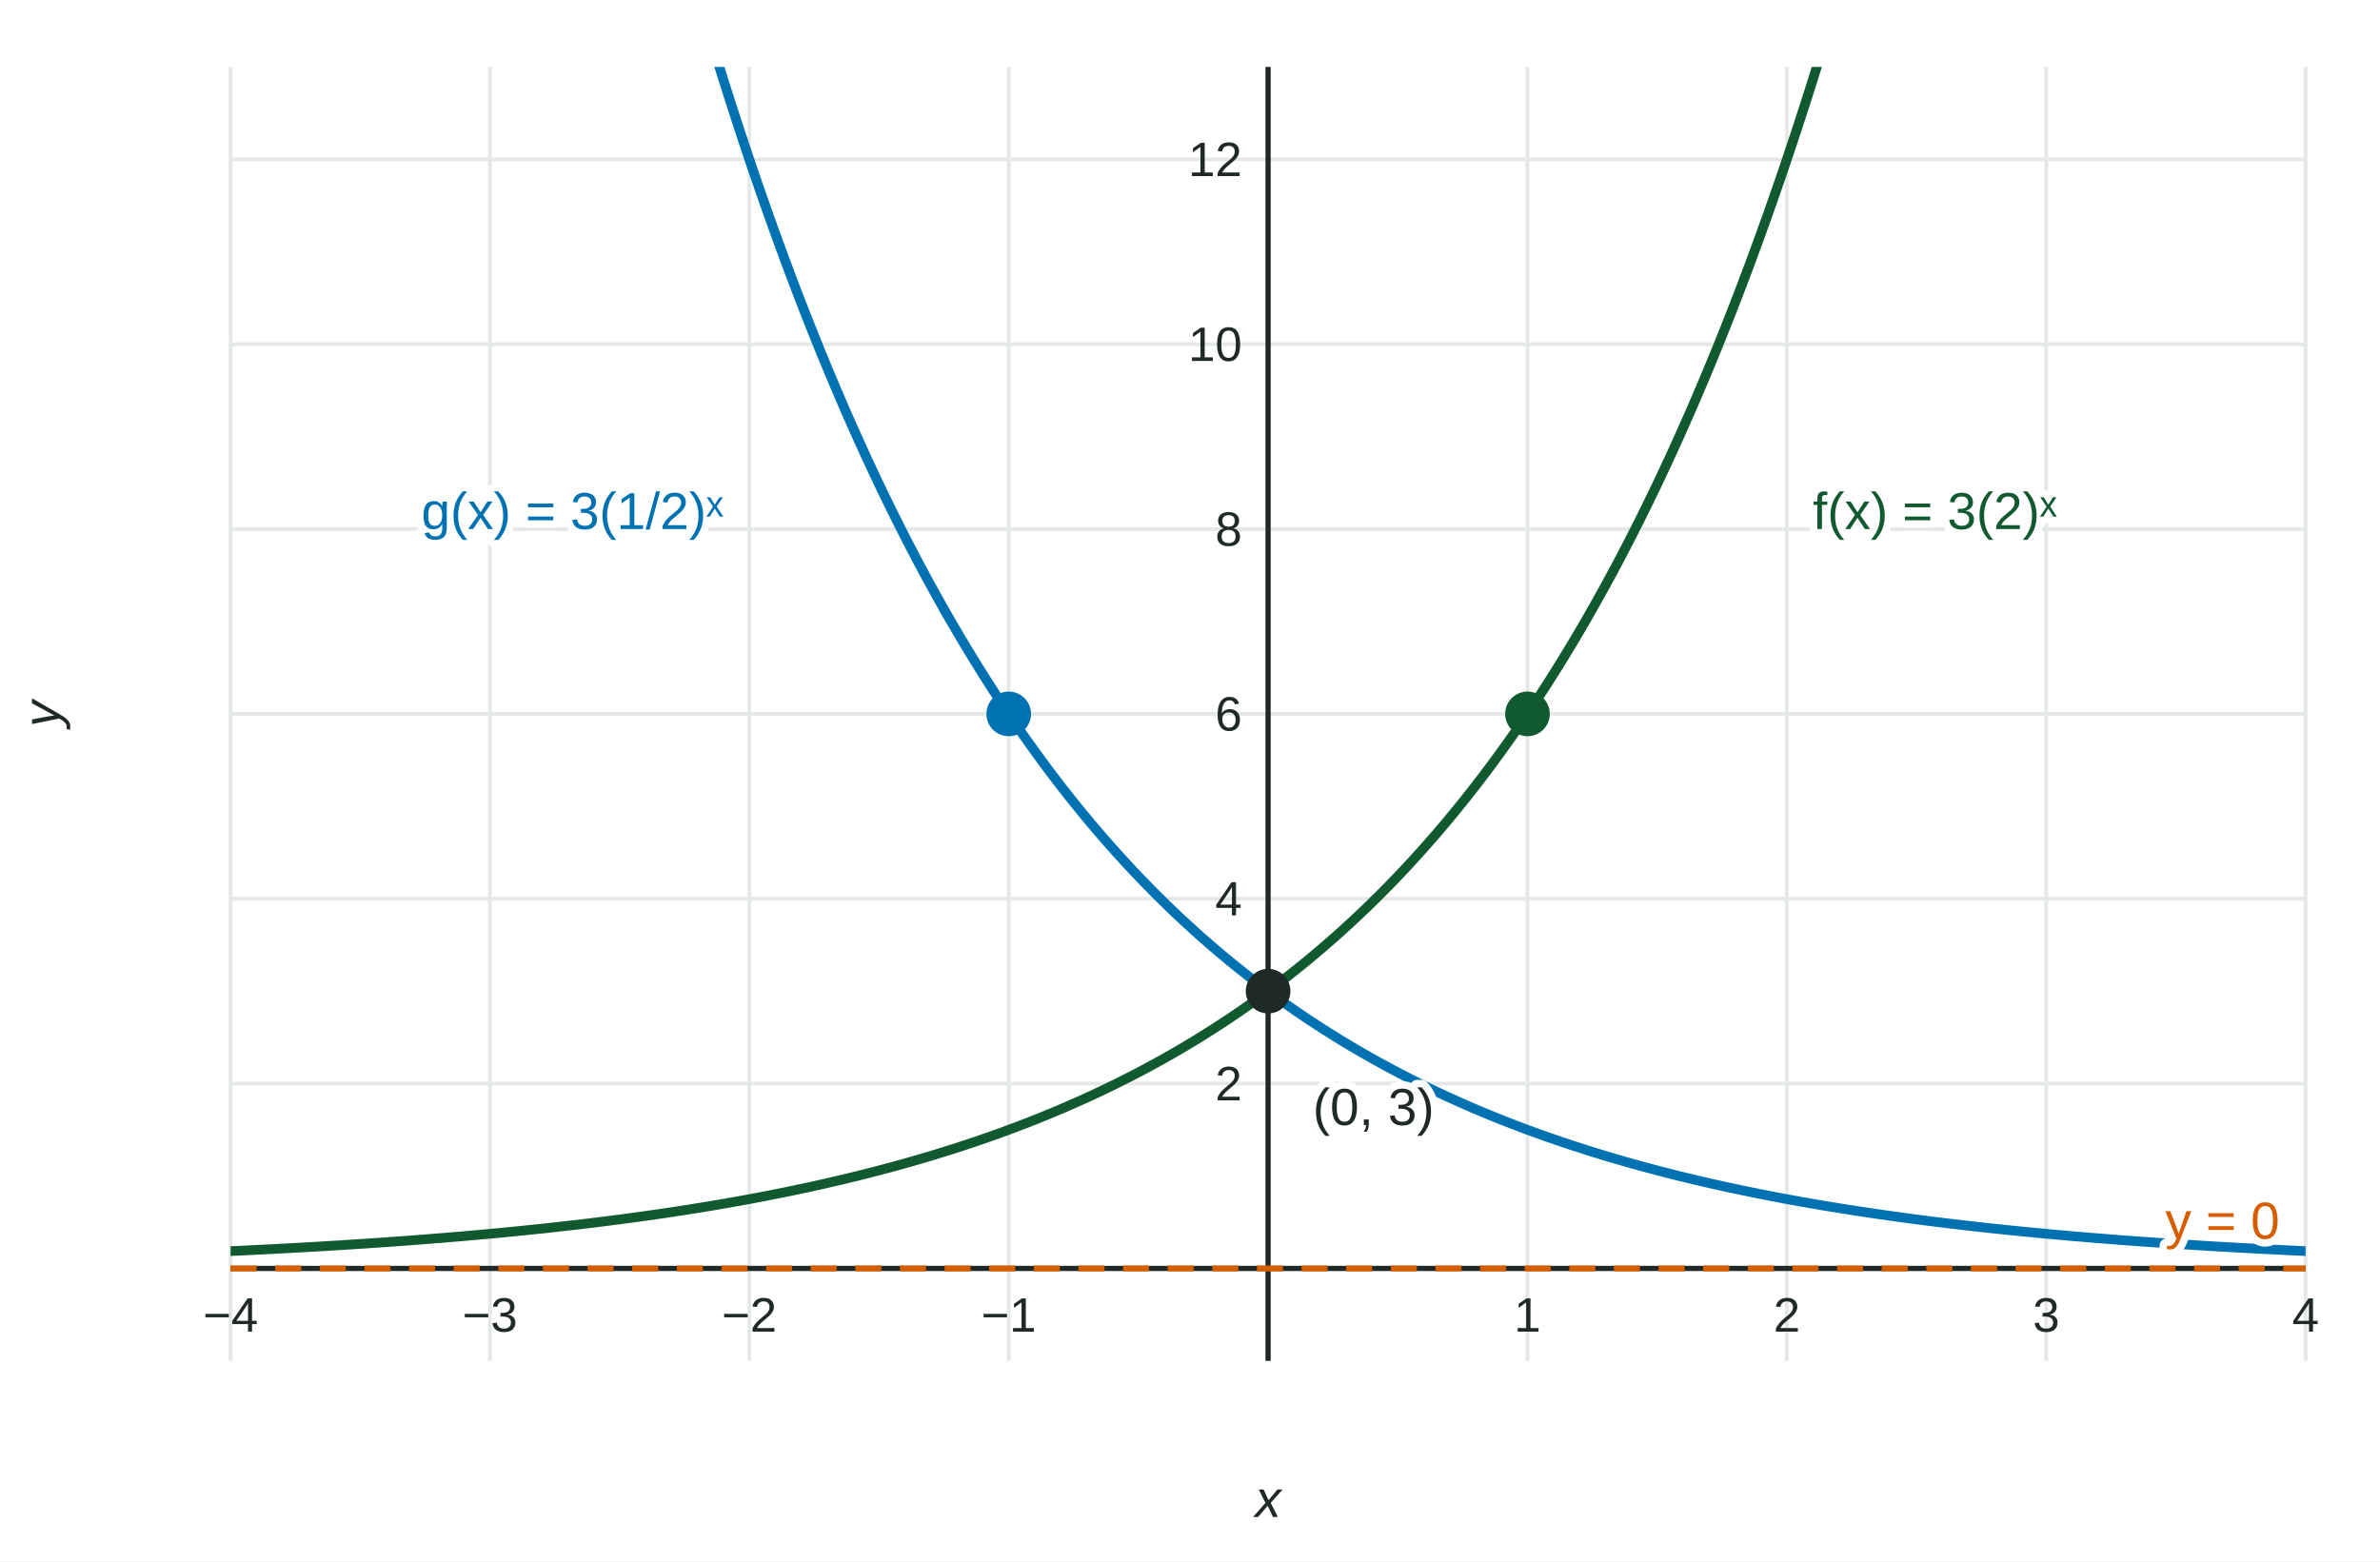
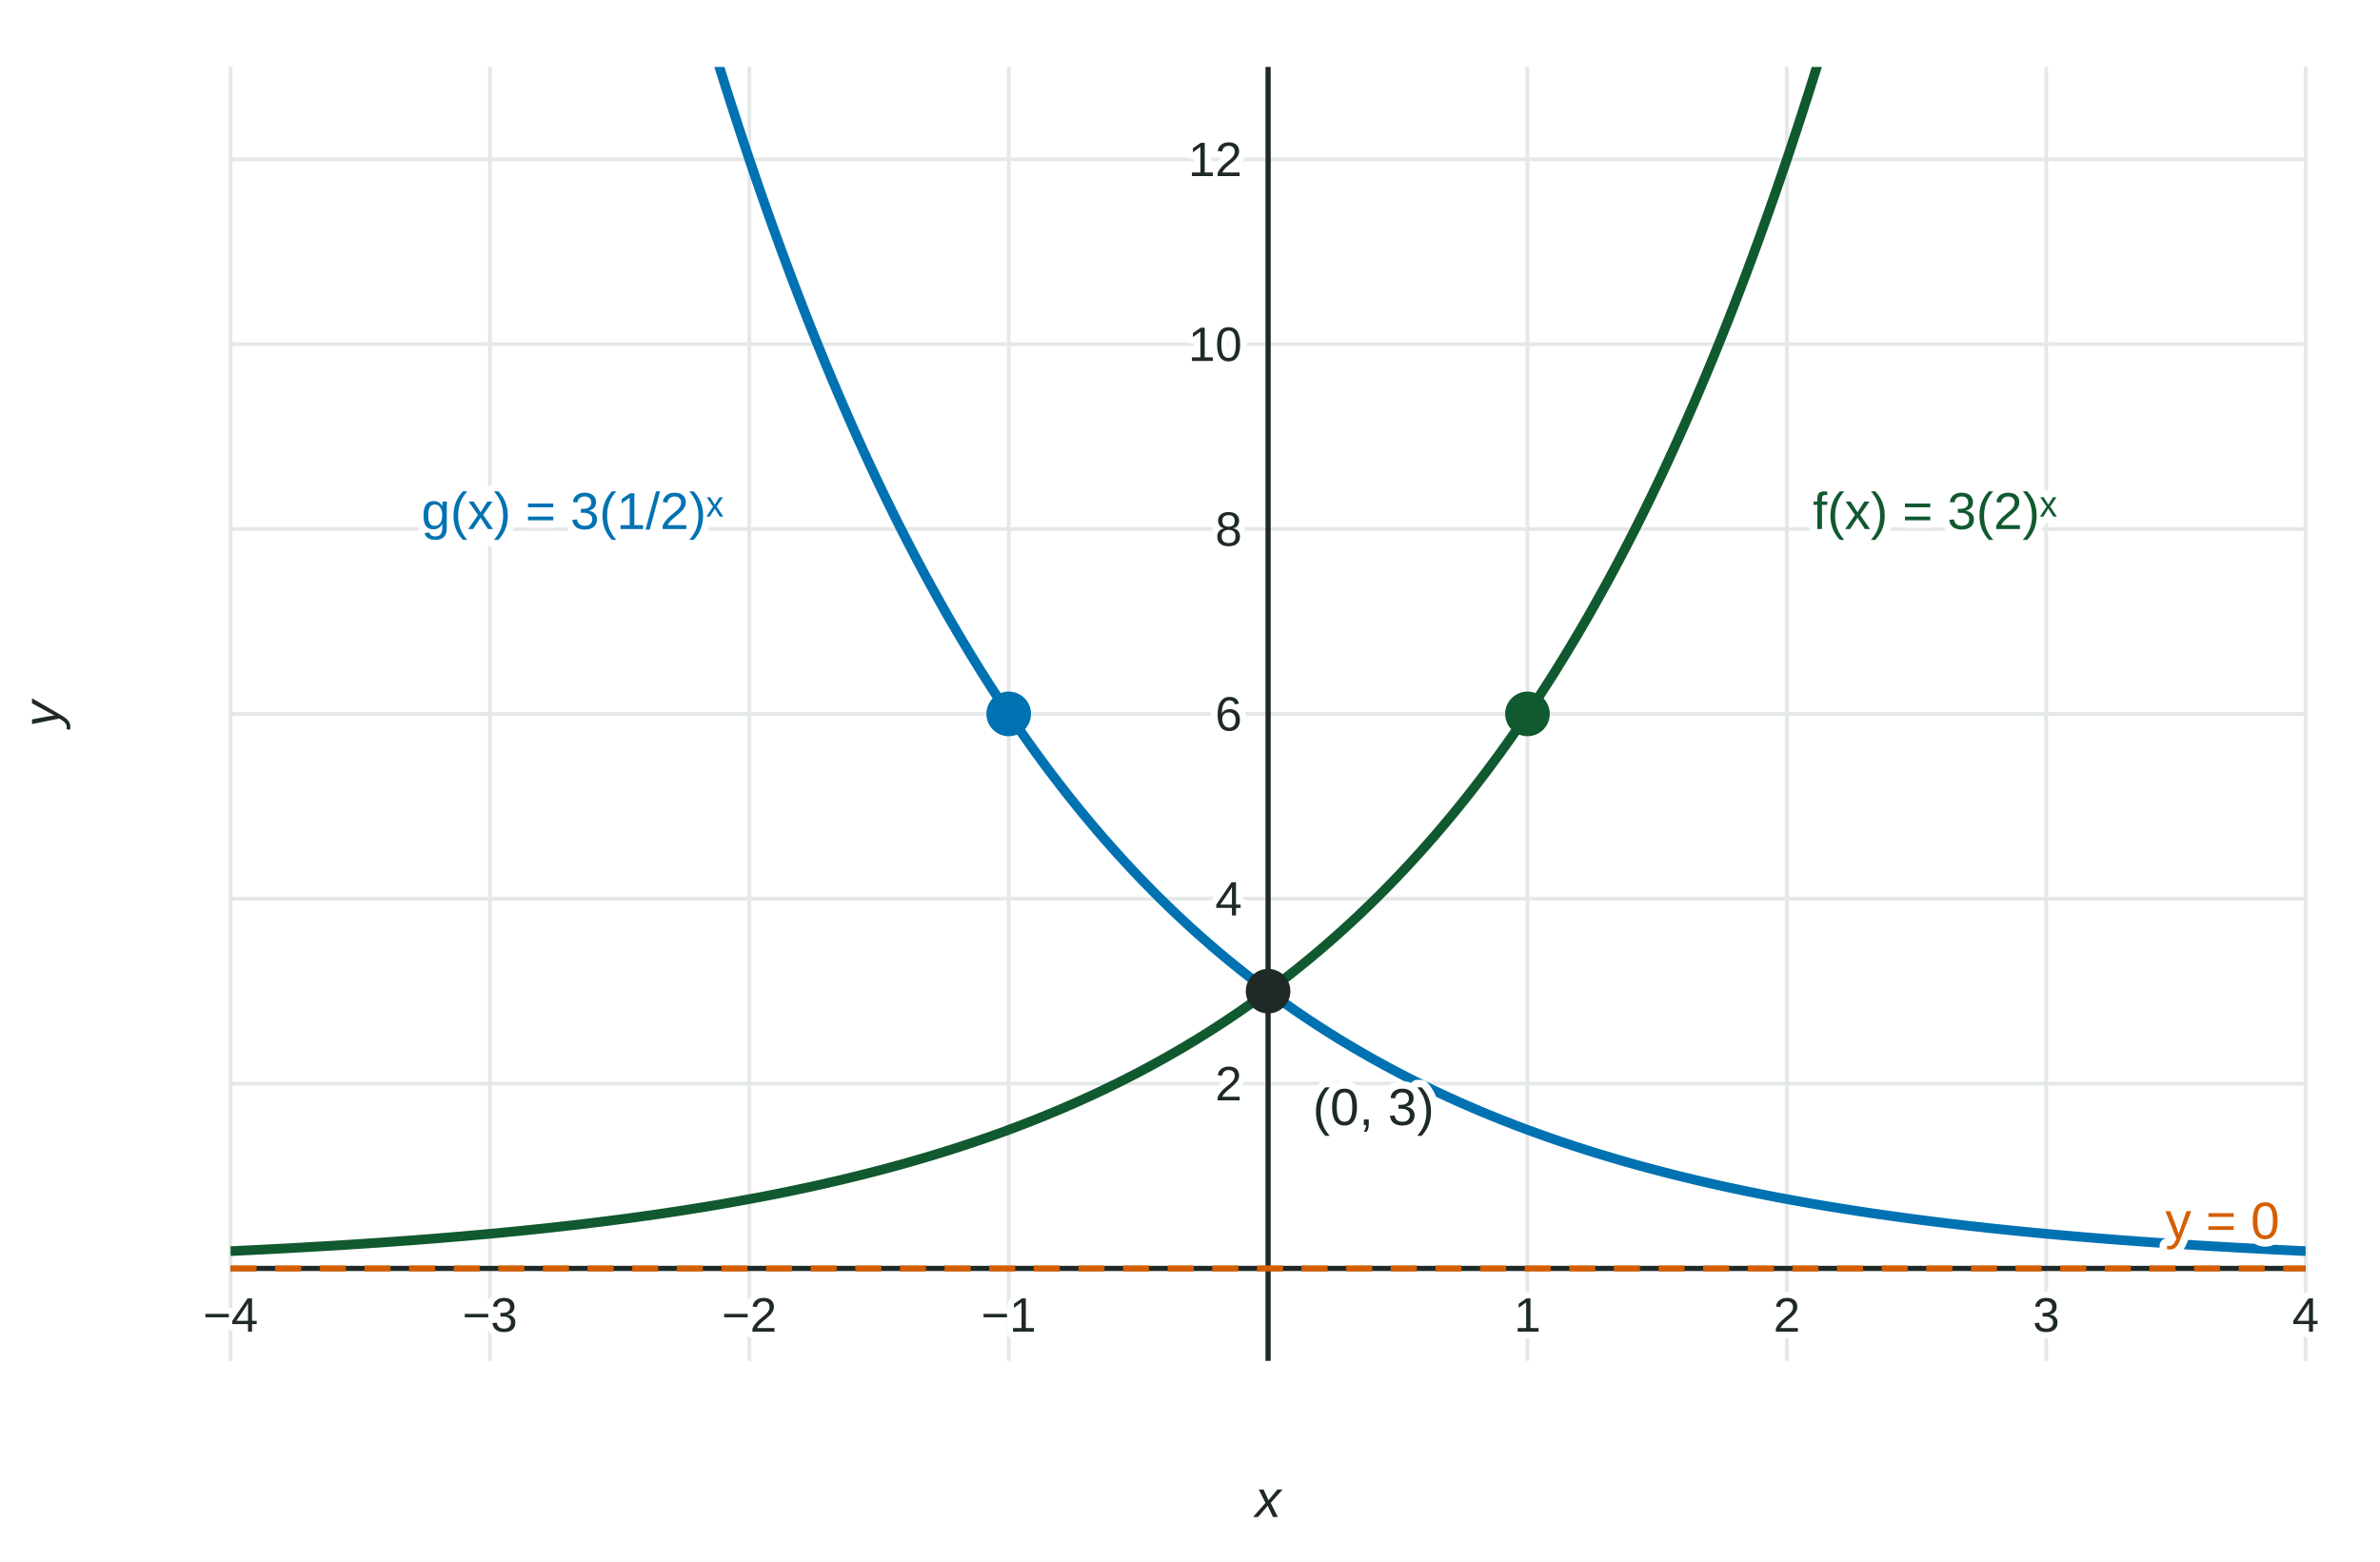
<svg xmlns="http://www.w3.org/2000/svg" width="640" height="420" viewBox="0 0 640 420" role="img" aria-labelledby="t d" font-family="Arial, Helvetica, sans-serif">
  <rect width="640" height="420" fill="#FFFFFF" />
  <clipPath id="c">
    <rect x="62" y="18" width="558" height="348" />
  </clipPath>
  <line x1="62" y1="18" x2="62" y2="366" stroke="#E4E8E6" stroke-width="1" />
  <line x1="131.75" y1="18" x2="131.75" y2="366" stroke="#E4E8E6" stroke-width="1" />
  <line x1="201.5" y1="18" x2="201.5" y2="366" stroke="#E4E8E6" stroke-width="1" />
  <line x1="271.25" y1="18" x2="271.25" y2="366" stroke="#E4E8E6" stroke-width="1" />
  <line x1="341" y1="18" x2="341" y2="366" stroke="#E4E8E6" stroke-width="1" />
  <line x1="410.75" y1="18" x2="410.75" y2="366" stroke="#E4E8E6" stroke-width="1" />
  <line x1="480.5" y1="18" x2="480.5" y2="366" stroke="#E4E8E6" stroke-width="1" />
  <line x1="550.25" y1="18" x2="550.25" y2="366" stroke="#E4E8E6" stroke-width="1" />
  <line x1="620" y1="18" x2="620" y2="366" stroke="#E4E8E6" stroke-width="1" />
  <line x1="62" y1="341.14" x2="620" y2="341.14" stroke="#E4E8E6" stroke-width="1" />
  <line x1="62" y1="291.43" x2="620" y2="291.43" stroke="#E4E8E6" stroke-width="1" />
  <line x1="62" y1="241.71" x2="620" y2="241.71" stroke="#E4E8E6" stroke-width="1" />
  <line x1="62" y1="192" x2="620" y2="192" stroke="#E4E8E6" stroke-width="1" />
  <line x1="62" y1="142.29" x2="620" y2="142.29" stroke="#E4E8E6" stroke-width="1" />
  <line x1="62" y1="92.57" x2="620" y2="92.57" stroke="#E4E8E6" stroke-width="1" />
  <line x1="62" y1="42.86" x2="620" y2="42.86" stroke="#E4E8E6" stroke-width="1" />
  <line x1="62" y1="341.14" x2="620" y2="341.14" stroke="#1F2A28" stroke-width="1.4" />
  <line x1="341" y1="18" x2="341" y2="366" stroke="#1F2A28" stroke-width="1.4" />
-   <text x="62" y="358.14" font-size="13" fill="#1F2A28" text-anchor="middle">−4</text>
-   <text x="131.75" y="358.14" font-size="13" fill="#1F2A28" text-anchor="middle">−3</text>
-   <text x="201.5" y="358.14" font-size="13" fill="#1F2A28" text-anchor="middle">−2</text>
-   <text x="271.25" y="358.14" font-size="13" fill="#1F2A28" text-anchor="middle">−1</text>
-   <text x="410.75" y="358.14" font-size="13" fill="#1F2A28" text-anchor="middle">1</text>
-   <text x="480.5" y="358.14" font-size="13" fill="#1F2A28" text-anchor="middle">2</text>
-   <text x="550.25" y="358.14" font-size="13" fill="#1F2A28" text-anchor="middle">3</text>
-   <text x="620" y="358.14" font-size="13" fill="#1F2A28" text-anchor="middle">4</text>
-   <text x="334" y="295.93" font-size="13" fill="#1F2A28" text-anchor="end">2</text>
-   <text x="334" y="246.21" font-size="13" fill="#1F2A28" text-anchor="end">4</text>
-   <text x="334" y="196.5" font-size="13" fill="#1F2A28" text-anchor="end">6</text>
-   <text x="334" y="146.79" font-size="13" fill="#1F2A28" text-anchor="end">8</text>
-   <text x="334" y="97.07" font-size="13" fill="#1F2A28" text-anchor="end">10</text>
-   <text x="334" y="47.36" font-size="13" fill="#1F2A28" text-anchor="end">12</text>
  <text x="341" y="408" font-size="14" fill="#1F2A28" text-anchor="middle" font-style="italic">x</text>
  <text transform="translate(16 192) rotate(-90)" font-size="14" fill="#1F2A28" text-anchor="middle" font-style="italic">y</text>
  <g clip-path="url(#c)">
    <line x1="62" y1="341.14" x2="620" y2="341.14" stroke="#D55E00" stroke-width="1.6" stroke-dasharray="7 5" />
    <polyline points="62,336.48 62.93,336.44 63.86,336.4 64.79,336.35 65.72,336.31 66.65,336.26 67.58,336.22 68.51,336.17 69.44,336.12 70.37,336.08 71.3,336.03 72.23,335.98 73.16,335.94 74.09,335.89 75.02,335.84 75.95,335.79 76.88,335.74 77.81,335.69 78.74,335.64 79.67,335.59 80.6,335.54 81.53,335.48 82.46,335.43 83.39,335.38 84.32,335.32 85.25,335.27 86.18,335.22 87.11,335.16 88.04,335.11 88.97,335.05 89.9,334.99 90.83,334.94 91.76,334.88 92.69,334.82 93.62,334.76 94.55,334.7 95.48,334.64 96.41,334.58 97.34,334.52 98.27,334.46 99.2,334.4 100.13,334.33 101.06,334.27 101.99,334.21 102.92,334.14 103.85,334.08 104.78,334.01 105.71,333.95 106.64,333.88 107.57,333.81 108.5,333.74 109.43,333.68 110.36,333.61 111.29,333.54 112.22,333.47 113.15,333.39 114.08,333.32 115.01,333.25 115.94,333.18 116.87,333.1 117.8,333.03 118.73,332.95 119.66,332.88 120.59,332.8 121.52,332.72 122.45,332.64 123.38,332.57 124.31,332.49 125.24,332.41 126.17,332.32 127.1,332.24 128.03,332.16 128.96,332.08 129.89,331.99 130.82,331.91 131.75,331.82 132.68,331.73 133.61,331.65 134.54,331.56 135.47,331.47 136.4,331.38 137.33,331.29 138.26,331.2 139.19,331.11 140.12,331.01 141.05,330.92 141.98,330.82 142.91,330.73 143.84,330.63 144.77,330.53 145.7,330.44 146.63,330.34 147.56,330.24 148.49,330.13 149.42,330.03 150.35,329.93 151.28,329.82 152.21,329.72 153.14,329.61 154.07,329.51 155,329.4 155.93,329.29 156.86,329.18 157.79,329.07 158.72,328.96 159.65,328.84 160.58,328.73 161.51,328.61 162.44,328.5 163.37,328.38 164.3,328.26 165.23,328.14 166.16,328.02 167.09,327.9 168.02,327.78 168.95,327.65 169.88,327.53 170.81,327.4 171.74,327.27 172.67,327.14 173.6,327.01 174.53,326.88 175.46,326.75 176.39,326.62 177.32,326.48 178.25,326.35 179.18,326.21 180.11,326.07 181.04,325.93 181.97,325.79 182.9,325.65 183.83,325.5 184.76,325.36 185.69,325.21 186.62,325.06 187.55,324.91 188.48,324.76 189.41,324.61 190.34,324.46 191.27,324.3 192.2,324.15 193.13,323.99 194.06,323.83 194.99,323.67 195.92,323.51 196.85,323.34 197.78,323.18 198.71,323.01 199.64,322.84 200.57,322.67 201.5,322.5 202.43,322.33 203.36,322.15 204.29,321.98 205.22,321.8 206.15,321.62 207.08,321.44 208.01,321.25 208.94,321.07 209.87,320.88 210.8,320.69 211.73,320.51 212.66,320.31 213.59,320.12 214.52,319.92 215.45,319.73 216.38,319.53 217.31,319.33 218.24,319.13 219.17,318.92 220.1,318.72 221.03,318.51 221.96,318.3 222.89,318.08 223.82,317.87 224.75,317.65 225.68,317.44 226.61,317.22 227.54,316.99 228.47,316.77 229.4,316.54 230.33,316.32 231.26,316.08 232.19,315.85 233.12,315.62 234.05,315.38 234.98,315.14 235.91,314.9 236.84,314.66 237.77,314.41 238.7,314.16 239.63,313.91 240.56,313.66 241.49,313.4 242.42,313.15 243.35,312.89 244.28,312.62 245.21,312.36 246.14,312.09 247.07,311.82 248,311.55 248.93,311.27 249.86,311 250.79,310.72 251.72,310.43 252.65,310.15 253.58,309.86 254.51,309.57 255.44,309.28 256.37,308.98 257.3,308.68 258.23,308.38 259.16,308.08 260.09,307.77 261.02,307.46 261.95,307.15 262.88,306.83 263.81,306.51 264.74,306.19 265.67,305.87 266.6,305.54 267.53,305.21 268.46,304.88 269.39,304.54 270.32,304.2 271.25,303.86 272.18,303.51 273.11,303.16 274.04,302.81 274.97,302.45 275.9,302.09 276.83,301.73 277.76,301.37 278.69,301 279.62,300.62 280.55,300.25 281.48,299.87 282.41,299.48 283.34,299.1 284.27,298.71 285.2,298.31 286.13,297.92 287.06,297.51 287.99,297.11 288.92,296.7 289.85,296.29 290.78,295.87 291.71,295.45 292.64,295.03 293.57,294.6 294.5,294.17 295.43,293.73 296.36,293.29 297.29,292.85 298.22,292.4 299.15,291.94 300.08,291.49 301.01,291.03 301.94,290.56 302.87,290.09 303.8,289.62 304.73,289.14 305.66,288.66 306.59,288.17 307.52,287.68 308.45,287.18 309.38,286.68 310.31,286.17 311.24,285.66 312.17,285.15 313.1,284.63 314.03,284.1 314.96,283.57 315.89,283.04 316.82,282.5 317.75,281.96 318.68,281.41 319.61,280.85 320.54,280.29 321.47,279.73 322.4,279.16 323.33,278.58 324.26,278 325.19,277.41 326.12,276.82 327.05,276.22 327.98,275.62 328.91,275.01 329.84,274.4 330.77,273.78 331.7,273.15 332.63,272.52 333.56,271.89 334.49,271.24 335.42,270.59 336.35,269.94 337.28,269.28 338.21,268.61 339.14,267.94 340.07,267.26 341,266.57 341.93,265.88 342.86,265.18 343.79,264.47 344.72,263.76 345.65,263.04 346.58,262.32 347.51,261.59 348.44,260.85 349.37,260.1 350.3,259.35 351.23,258.59 352.16,257.83 353.09,257.05 354.02,256.27 354.95,255.48 355.88,254.69 356.81,253.88 357.74,253.07 358.67,252.26 359.6,251.43 360.53,250.6 361.46,249.76 362.39,248.91 363.32,248.05 364.25,247.19 365.18,246.32 366.11,245.44 367.04,244.55 367.97,243.65 368.9,242.75 369.83,241.83 370.76,240.91 371.69,239.98 372.62,239.04 373.55,238.09 374.48,237.13 375.41,236.17 376.34,235.19 377.27,234.21 378.2,233.22 379.13,232.22 380.06,231.2 380.99,230.18 381.92,229.15 382.85,228.11 383.78,227.06 384.71,226.01 385.64,224.94 386.57,223.86 387.5,222.77 388.43,221.67 389.36,220.56 390.29,219.44 391.22,218.31 392.15,217.17 393.08,216.02 394.01,214.86 394.94,213.68 395.87,212.5 396.8,211.31 397.73,210.1 398.66,208.88 399.59,207.66 400.52,206.42 401.45,205.17 402.38,203.9 403.31,202.63 404.24,201.34 405.17,200.05 406.1,198.74 407.03,197.41 407.96,196.08 408.89,194.73 409.82,193.37 410.75,192 411.68,190.62 412.61,189.22 413.54,187.81 414.47,186.38 415.4,184.95 416.33,183.5 417.26,182.03 418.19,180.56 419.12,179.06 420.05,177.56 420.98,176.04 421.91,174.51 422.84,172.96 423.77,171.4 424.7,169.82 425.63,168.23 426.56,166.63 427.49,165.01 428.42,163.37 429.35,161.72 430.28,160.05 431.21,158.37 432.14,156.68 433.07,154.96 434,153.23 434.93,151.49 435.86,149.73 436.79,147.95 437.72,146.16 438.65,144.35 439.58,142.52 440.51,140.68 441.44,138.82 442.37,136.94 443.3,135.04 444.23,133.13 445.16,131.2 446.09,129.25 447.02,127.28 447.95,125.29 448.88,123.29 449.81,121.27 450.74,119.22 451.67,117.16 452.6,115.08 453.53,112.99 454.46,110.87 455.39,108.73 456.32,106.57 457.25,104.39 458.18,102.2 459.11,99.98 460.04,97.74 460.97,95.48 461.9,93.2 462.83,90.89 463.76,88.57 464.69,86.23 465.62,83.86 466.55,81.47 467.48,79.06 468.41,76.63 469.34,74.17 470.27,71.69 471.2,69.19 472.13,66.66 473.06,64.12 473.99,61.54 474.92,58.95 475.85,56.33 476.78,53.68 477.71,51.01 478.64,48.32 479.57,45.6 480.5,42.86 481.43,40.09 482.36,37.29 483.29,34.47 484.22,31.62 485.15,28.75 486.08,25.85 487.01,22.92 487.94,19.97 488.87,16.99 489.8,13.98 490.73,10.94 491.66,7.87 492.59,4.78 493.52,1.65 494.45,-1.5 495.38,-4.68 496.31,-7.89 497.24,-11.13 498.17,-14.4 499.1,-17.7 500.03,-21.03 500.96,-24.4 501.89,-27.79 502.82,-31.22 503.75,-34.67 504.68,-38.16 505.61,-41.68 506.54,-45.24 507.47,-48.83 508.4,-52.45 509.33,-56.1 510.26,-59.79 511.19,-63.51 512.12,-67.27 513.05,-71.06 513.98,-74.89 514.91,-78.75 515.84,-82.65 516.77,-86.59 517.7,-90.56 518.63,-94.57 519.56,-98.61 520.49,-102.69 521.42,-106.81 522.35,-110.97 523.28,-115.17 524.21,-119.41 525.14,-123.68 526.07,-128 527,-132.36 527.93,-136.75 528.86,-141.19 529.79,-145.67 530.72,-150.19 531.65,-154.75 532.58,-159.35 533.51,-164 534.44,-168.69 535.37,-173.43 536.3,-178.2 537.23,-183.02 538.16,-187.89 539.09,-192.8 540.02,-197.76 540.95,-202.76 541.88,-207.81 542.81,-212.91 543.74,-218.06 544.67,-223.25 545.6,-228.49 546.53,-233.78 547.46,-239.12 548.39,-244.5 549.32,-249.94 550.25,-255.43 551.18,-260.97 552.11,-266.56 553.04,-272.2 553.97,-277.9 554.9,-283.64 555.83,-289.44 556.76,-295.3 557.69,-301.21 558.62,-307.17 559.55,-313.19 560.48,-319.27 561.41,-325.4 562.34,-331.59 563.27,-337.83 564.2,-344.14 565.13,-350.5 566.06,-356.92 566.99,-363.4 567.92,-369.95 568.85,-376.55 569.78,-383.21 570.71,-389.94 571.64,-396.72 572.57,-403.58 573.5,-410.49 574.43,-417.47 575.36,-424.51 576.29,-431.62 577.22,-438.8 578.15,-446.04 579.08,-453.35 580.01,-460.72 580.94,-468.17 581.87,-475.68 582.8,-483.27 583.73,-490.92 584.66,-498.65 585.59,-506.44 586.52,-514.31 587.45,-522.26 588.38,-530.27 589.31,-538.36 590.24,-546.53 591.17,-554.77 592.1,-563.09 593.03,-571.49 593.96,-579.96 594.89,-588.51 595.82,-597.14 596.75,-605.86 597.68,-614.65 598.61,-623.52 599.54,-632.48 600.47,-641.52 601.4,-650.64 602.33,-659.85 603.26,-669.15 604.19,-678.53 605.12,-687.99 606.05,-697.55 606.98,-707.19 607.91,-716.93 608.84,-726.75 609.77,-736.67 610.7,-746.67 611.63,-756.77 612.56,-766.97 613.49,-777.25 614.42,-787.64 615.35,-798.12 616.28,-808.7 617.21,-819.37 618.14,-830.15 619.07,-841.02 620,-852" fill="none" stroke="#11592F" stroke-width="2.6" stroke-linejoin="round" stroke-linecap="round" />
    <polyline points="62,-852 62.93,-841.02 63.86,-830.15 64.79,-819.37 65.72,-808.7 66.65,-798.12 67.58,-787.64 68.51,-777.25 69.44,-766.97 70.37,-756.77 71.3,-746.67 72.23,-736.67 73.16,-726.75 74.09,-716.93 75.02,-707.19 75.95,-697.55 76.88,-687.99 77.81,-678.53 78.74,-669.15 79.67,-659.85 80.6,-650.64 81.53,-641.52 82.46,-632.48 83.39,-623.52 84.32,-614.65 85.25,-605.86 86.18,-597.14 87.11,-588.51 88.04,-579.96 88.97,-571.49 89.9,-563.09 90.83,-554.77 91.76,-546.53 92.69,-538.36 93.62,-530.27 94.55,-522.26 95.48,-514.31 96.41,-506.44 97.34,-498.65 98.27,-490.92 99.2,-483.27 100.13,-475.68 101.06,-468.17 101.99,-460.72 102.92,-453.35 103.85,-446.04 104.78,-438.8 105.71,-431.62 106.64,-424.51 107.57,-417.47 108.5,-410.49 109.43,-403.58 110.36,-396.72 111.29,-389.94 112.22,-383.21 113.15,-376.55 114.08,-369.95 115.01,-363.4 115.94,-356.92 116.87,-350.5 117.8,-344.14 118.73,-337.83 119.66,-331.59 120.59,-325.4 121.52,-319.27 122.45,-313.19 123.38,-307.17 124.31,-301.21 125.24,-295.3 126.17,-289.44 127.1,-283.64 128.03,-277.9 128.96,-272.2 129.89,-266.56 130.82,-260.97 131.75,-255.43 132.68,-249.94 133.61,-244.5 134.54,-239.12 135.47,-233.78 136.4,-228.49 137.33,-223.25 138.26,-218.06 139.19,-212.91 140.12,-207.81 141.05,-202.76 141.98,-197.76 142.91,-192.8 143.84,-187.89 144.77,-183.02 145.7,-178.2 146.63,-173.43 147.56,-168.69 148.49,-164 149.42,-159.35 150.35,-154.75 151.28,-150.19 152.21,-145.67 153.14,-141.19 154.07,-136.75 155,-132.36 155.93,-128 156.86,-123.68 157.79,-119.41 158.72,-115.17 159.65,-110.97 160.58,-106.81 161.51,-102.69 162.44,-98.61 163.37,-94.57 164.3,-90.56 165.23,-86.59 166.16,-82.65 167.09,-78.75 168.02,-74.89 168.95,-71.06 169.88,-67.27 170.81,-63.51 171.74,-59.79 172.67,-56.1 173.6,-52.45 174.53,-48.83 175.46,-45.24 176.39,-41.68 177.32,-38.16 178.25,-34.67 179.18,-31.22 180.11,-27.79 181.04,-24.4 181.97,-21.03 182.9,-17.7 183.83,-14.4 184.76,-11.13 185.69,-7.89 186.62,-4.68 187.55,-1.5 188.48,1.65 189.41,4.78 190.34,7.87 191.27,10.94 192.2,13.98 193.13,16.99 194.06,19.97 194.99,22.92 195.92,25.85 196.85,28.75 197.78,31.62 198.71,34.47 199.64,37.29 200.57,40.09 201.5,42.86 202.43,45.6 203.36,48.32 204.29,51.01 205.22,53.68 206.15,56.33 207.08,58.95 208.01,61.54 208.94,64.12 209.87,66.66 210.8,69.19 211.73,71.69 212.66,74.17 213.59,76.63 214.52,79.06 215.45,81.47 216.38,83.86 217.31,86.23 218.24,88.57 219.17,90.89 220.1,93.2 221.03,95.48 221.96,97.74 222.89,99.98 223.82,102.2 224.75,104.39 225.68,106.57 226.61,108.73 227.54,110.87 228.47,112.99 229.4,115.08 230.33,117.16 231.26,119.22 232.19,121.27 233.12,123.29 234.05,125.29 234.98,127.28 235.91,129.25 236.84,131.2 237.77,133.13 238.7,135.04 239.63,136.94 240.56,138.82 241.49,140.68 242.42,142.52 243.35,144.35 244.28,146.16 245.21,147.95 246.14,149.73 247.07,151.49 248,153.23 248.93,154.96 249.86,156.68 250.79,158.37 251.72,160.05 252.65,161.72 253.58,163.37 254.51,165.01 255.44,166.63 256.37,168.23 257.3,169.82 258.23,171.4 259.16,172.96 260.09,174.51 261.02,176.04 261.95,177.56 262.88,179.06 263.81,180.56 264.74,182.03 265.67,183.5 266.6,184.95 267.53,186.38 268.46,187.81 269.39,189.22 270.32,190.62 271.25,192 272.18,193.37 273.11,194.73 274.04,196.08 274.97,197.41 275.9,198.74 276.83,200.05 277.76,201.34 278.69,202.63 279.62,203.9 280.55,205.17 281.48,206.42 282.41,207.66 283.34,208.88 284.27,210.1 285.2,211.31 286.13,212.5 287.06,213.68 287.99,214.86 288.92,216.02 289.85,217.17 290.78,218.31 291.71,219.44 292.64,220.56 293.57,221.67 294.5,222.77 295.43,223.86 296.36,224.94 297.29,226.01 298.22,227.06 299.15,228.11 300.08,229.15 301.01,230.18 301.94,231.2 302.87,232.22 303.8,233.22 304.73,234.21 305.66,235.19 306.59,236.17 307.52,237.13 308.45,238.09 309.38,239.04 310.31,239.98 311.24,240.91 312.17,241.83 313.1,242.75 314.03,243.65 314.96,244.55 315.89,245.44 316.82,246.32 317.75,247.19 318.68,248.05 319.61,248.91 320.54,249.76 321.47,250.6 322.4,251.43 323.33,252.26 324.26,253.07 325.19,253.88 326.12,254.69 327.05,255.48 327.98,256.27 328.91,257.05 329.84,257.83 330.77,258.59 331.7,259.35 332.63,260.1 333.56,260.85 334.49,261.59 335.42,262.32 336.35,263.04 337.28,263.76 338.21,264.47 339.14,265.18 340.07,265.88 341,266.57 341.93,267.26 342.86,267.94 343.79,268.61 344.72,269.28 345.65,269.94 346.58,270.59 347.51,271.24 348.44,271.89 349.37,272.52 350.3,273.15 351.23,273.78 352.16,274.4 353.09,275.01 354.02,275.62 354.95,276.22 355.88,276.82 356.81,277.41 357.74,278 358.67,278.58 359.6,279.16 360.53,279.73 361.46,280.29 362.39,280.85 363.32,281.41 364.25,281.96 365.18,282.5 366.11,283.04 367.04,283.57 367.97,284.1 368.9,284.63 369.83,285.15 370.76,285.66 371.69,286.17 372.62,286.68 373.55,287.18 374.48,287.68 375.41,288.17 376.34,288.66 377.27,289.14 378.2,289.62 379.13,290.09 380.06,290.56 380.99,291.03 381.92,291.49 382.85,291.94 383.78,292.4 384.71,292.85 385.64,293.29 386.57,293.73 387.5,294.17 388.43,294.6 389.36,295.03 390.29,295.45 391.22,295.87 392.15,296.29 393.08,296.7 394.01,297.11 394.94,297.51 395.87,297.92 396.8,298.31 397.73,298.71 398.66,299.1 399.59,299.48 400.52,299.87 401.45,300.25 402.38,300.62 403.31,301 404.24,301.37 405.17,301.73 406.1,302.09 407.03,302.45 407.96,302.81 408.89,303.16 409.82,303.51 410.75,303.86 411.68,304.2 412.61,304.54 413.54,304.88 414.47,305.21 415.4,305.54 416.33,305.87 417.26,306.19 418.19,306.51 419.12,306.83 420.05,307.15 420.98,307.46 421.91,307.77 422.84,308.08 423.77,308.38 424.7,308.68 425.63,308.98 426.56,309.28 427.49,309.57 428.42,309.86 429.35,310.15 430.28,310.43 431.21,310.72 432.14,311 433.07,311.27 434,311.55 434.93,311.82 435.86,312.09 436.79,312.36 437.72,312.62 438.65,312.89 439.58,313.15 440.51,313.4 441.44,313.66 442.37,313.91 443.3,314.16 444.23,314.41 445.16,314.66 446.09,314.9 447.02,315.14 447.95,315.38 448.88,315.62 449.81,315.85 450.74,316.08 451.67,316.32 452.6,316.54 453.53,316.77 454.46,316.99 455.39,317.22 456.32,317.44 457.25,317.65 458.18,317.87 459.11,318.08 460.04,318.3 460.97,318.51 461.9,318.72 462.83,318.92 463.76,319.13 464.69,319.33 465.62,319.53 466.55,319.73 467.48,319.92 468.41,320.12 469.34,320.31 470.27,320.51 471.2,320.69 472.13,320.88 473.06,321.07 473.99,321.25 474.92,321.44 475.85,321.62 476.78,321.8 477.71,321.98 478.64,322.15 479.57,322.33 480.5,322.5 481.43,322.67 482.36,322.84 483.29,323.01 484.22,323.18 485.15,323.34 486.08,323.51 487.01,323.67 487.94,323.83 488.87,323.99 489.8,324.15 490.73,324.3 491.66,324.46 492.59,324.61 493.52,324.76 494.45,324.91 495.38,325.06 496.31,325.21 497.24,325.36 498.17,325.5 499.1,325.65 500.03,325.79 500.96,325.93 501.89,326.07 502.82,326.21 503.75,326.35 504.68,326.48 505.61,326.62 506.54,326.75 507.47,326.88 508.4,327.01 509.33,327.14 510.26,327.27 511.19,327.4 512.12,327.53 513.05,327.65 513.98,327.78 514.91,327.9 515.84,328.02 516.77,328.14 517.7,328.26 518.63,328.38 519.56,328.5 520.49,328.61 521.42,328.73 522.35,328.84 523.28,328.96 524.21,329.07 525.14,329.18 526.07,329.29 527,329.4 527.93,329.51 528.86,329.61 529.79,329.72 530.72,329.82 531.65,329.93 532.58,330.03 533.51,330.13 534.44,330.24 535.37,330.34 536.3,330.44 537.23,330.53 538.16,330.63 539.09,330.73 540.02,330.82 540.95,330.92 541.88,331.01 542.81,331.11 543.74,331.2 544.67,331.29 545.6,331.38 546.53,331.47 547.46,331.56 548.39,331.65 549.32,331.73 550.25,331.82 551.18,331.91 552.11,331.99 553.04,332.08 553.97,332.16 554.9,332.24 555.83,332.32 556.76,332.41 557.69,332.49 558.62,332.57 559.55,332.64 560.48,332.72 561.41,332.8 562.34,332.88 563.27,332.95 564.2,333.03 565.13,333.1 566.06,333.18 566.99,333.25 567.92,333.32 568.85,333.39 569.78,333.47 570.71,333.54 571.64,333.61 572.57,333.68 573.5,333.74 574.43,333.81 575.36,333.88 576.29,333.95 577.22,334.01 578.15,334.08 579.08,334.14 580.01,334.21 580.94,334.27 581.87,334.33 582.8,334.4 583.73,334.46 584.66,334.52 585.59,334.58 586.52,334.64 587.45,334.7 588.38,334.76 589.31,334.82 590.24,334.88 591.17,334.94 592.1,334.99 593.03,335.05 593.96,335.11 594.89,335.16 595.82,335.22 596.75,335.27 597.68,335.32 598.61,335.38 599.54,335.43 600.47,335.48 601.4,335.54 602.33,335.59 603.26,335.64 604.19,335.69 605.12,335.74 606.05,335.79 606.98,335.84 607.91,335.89 608.84,335.94 609.77,335.98 610.7,336.03 611.63,336.08 612.56,336.12 613.49,336.17 614.42,336.22 615.35,336.26 616.28,336.31 617.21,336.35 618.14,336.4 619.07,336.44 620,336.48" fill="none" stroke="#0072B2" stroke-width="2.6" stroke-linejoin="round" stroke-linecap="round" />
  </g>
+   <text x="62" y="358.14" font-size="13" fill="#1F2A28" text-anchor="middle" paint-order="stroke" stroke="#FFFFFF" stroke-width="3.5" stroke-linejoin="round">−4</text>
+   <text x="131.75" y="358.14" font-size="13" fill="#1F2A28" text-anchor="middle" paint-order="stroke" stroke="#FFFFFF" stroke-width="3.5" stroke-linejoin="round">−3</text>
+   <text x="201.5" y="358.14" font-size="13" fill="#1F2A28" text-anchor="middle" paint-order="stroke" stroke="#FFFFFF" stroke-width="3.5" stroke-linejoin="round">−2</text>
+   <text x="271.25" y="358.14" font-size="13" fill="#1F2A28" text-anchor="middle" paint-order="stroke" stroke="#FFFFFF" stroke-width="3.5" stroke-linejoin="round">−1</text>
+   <text x="410.75" y="358.14" font-size="13" fill="#1F2A28" text-anchor="middle" paint-order="stroke" stroke="#FFFFFF" stroke-width="3.5" stroke-linejoin="round">1</text>
+   <text x="480.5" y="358.14" font-size="13" fill="#1F2A28" text-anchor="middle" paint-order="stroke" stroke="#FFFFFF" stroke-width="3.5" stroke-linejoin="round">2</text>
+   <text x="550.25" y="358.14" font-size="13" fill="#1F2A28" text-anchor="middle" paint-order="stroke" stroke="#FFFFFF" stroke-width="3.5" stroke-linejoin="round">3</text>
+   <text x="620" y="358.14" font-size="13" fill="#1F2A28" text-anchor="middle" paint-order="stroke" stroke="#FFFFFF" stroke-width="3.5" stroke-linejoin="round">4</text>
+   <text x="334" y="295.93" font-size="13" fill="#1F2A28" text-anchor="end" paint-order="stroke" stroke="#FFFFFF" stroke-width="3.5" stroke-linejoin="round">2</text>
+   <text x="334" y="246.21" font-size="13" fill="#1F2A28" text-anchor="end" paint-order="stroke" stroke="#FFFFFF" stroke-width="3.5" stroke-linejoin="round">4</text>
+   <text x="334" y="196.5" font-size="13" fill="#1F2A28" text-anchor="end" paint-order="stroke" stroke="#FFFFFF" stroke-width="3.5" stroke-linejoin="round">6</text>
+   <text x="334" y="146.79" font-size="13" fill="#1F2A28" text-anchor="end" paint-order="stroke" stroke="#FFFFFF" stroke-width="3.5" stroke-linejoin="round">8</text>
+   <text x="334" y="97.07" font-size="13" fill="#1F2A28" text-anchor="end" paint-order="stroke" stroke="#FFFFFF" stroke-width="3.5" stroke-linejoin="round">10</text>
+   <text x="334" y="47.36" font-size="13" fill="#1F2A28" text-anchor="end" paint-order="stroke" stroke="#FFFFFF" stroke-width="3.5" stroke-linejoin="round">12</text>
  <circle cx="341" cy="266.57" r="5" fill="#1F2A28" stroke="#1F2A28" stroke-width="2" />
  <circle cx="410.75" cy="192" r="5" fill="#11592F" stroke="#11592F" stroke-width="2" />
  <circle cx="271.25" cy="192" r="5" fill="#0072B2" stroke="#0072B2" stroke-width="2" />
  <text x="487.47" y="142.29" font-size="14" fill="#11592F" text-anchor="start" stroke="#FFFFFF" stroke-width="4" stroke-linejoin="round" paint-order="stroke">f(x) = 3(2)ˣ</text>
  <text x="194.53" y="142.29" font-size="14" fill="#0072B2" text-anchor="end" stroke="#FFFFFF" stroke-width="4" stroke-linejoin="round" paint-order="stroke">g(x) = 3(1/2)ˣ</text>
  <text x="353" y="302.57" font-size="14" fill="#1F2A28" text-anchor="start" stroke="#FFFFFF" stroke-width="4" stroke-linejoin="round" paint-order="stroke">(0, 3)</text>
  <text x="613.02" y="333.14" font-size="14" fill="#D55E00" text-anchor="end" stroke="#FFFFFF" stroke-width="4" stroke-linejoin="round" paint-order="stroke">y = 0</text>
</svg>
